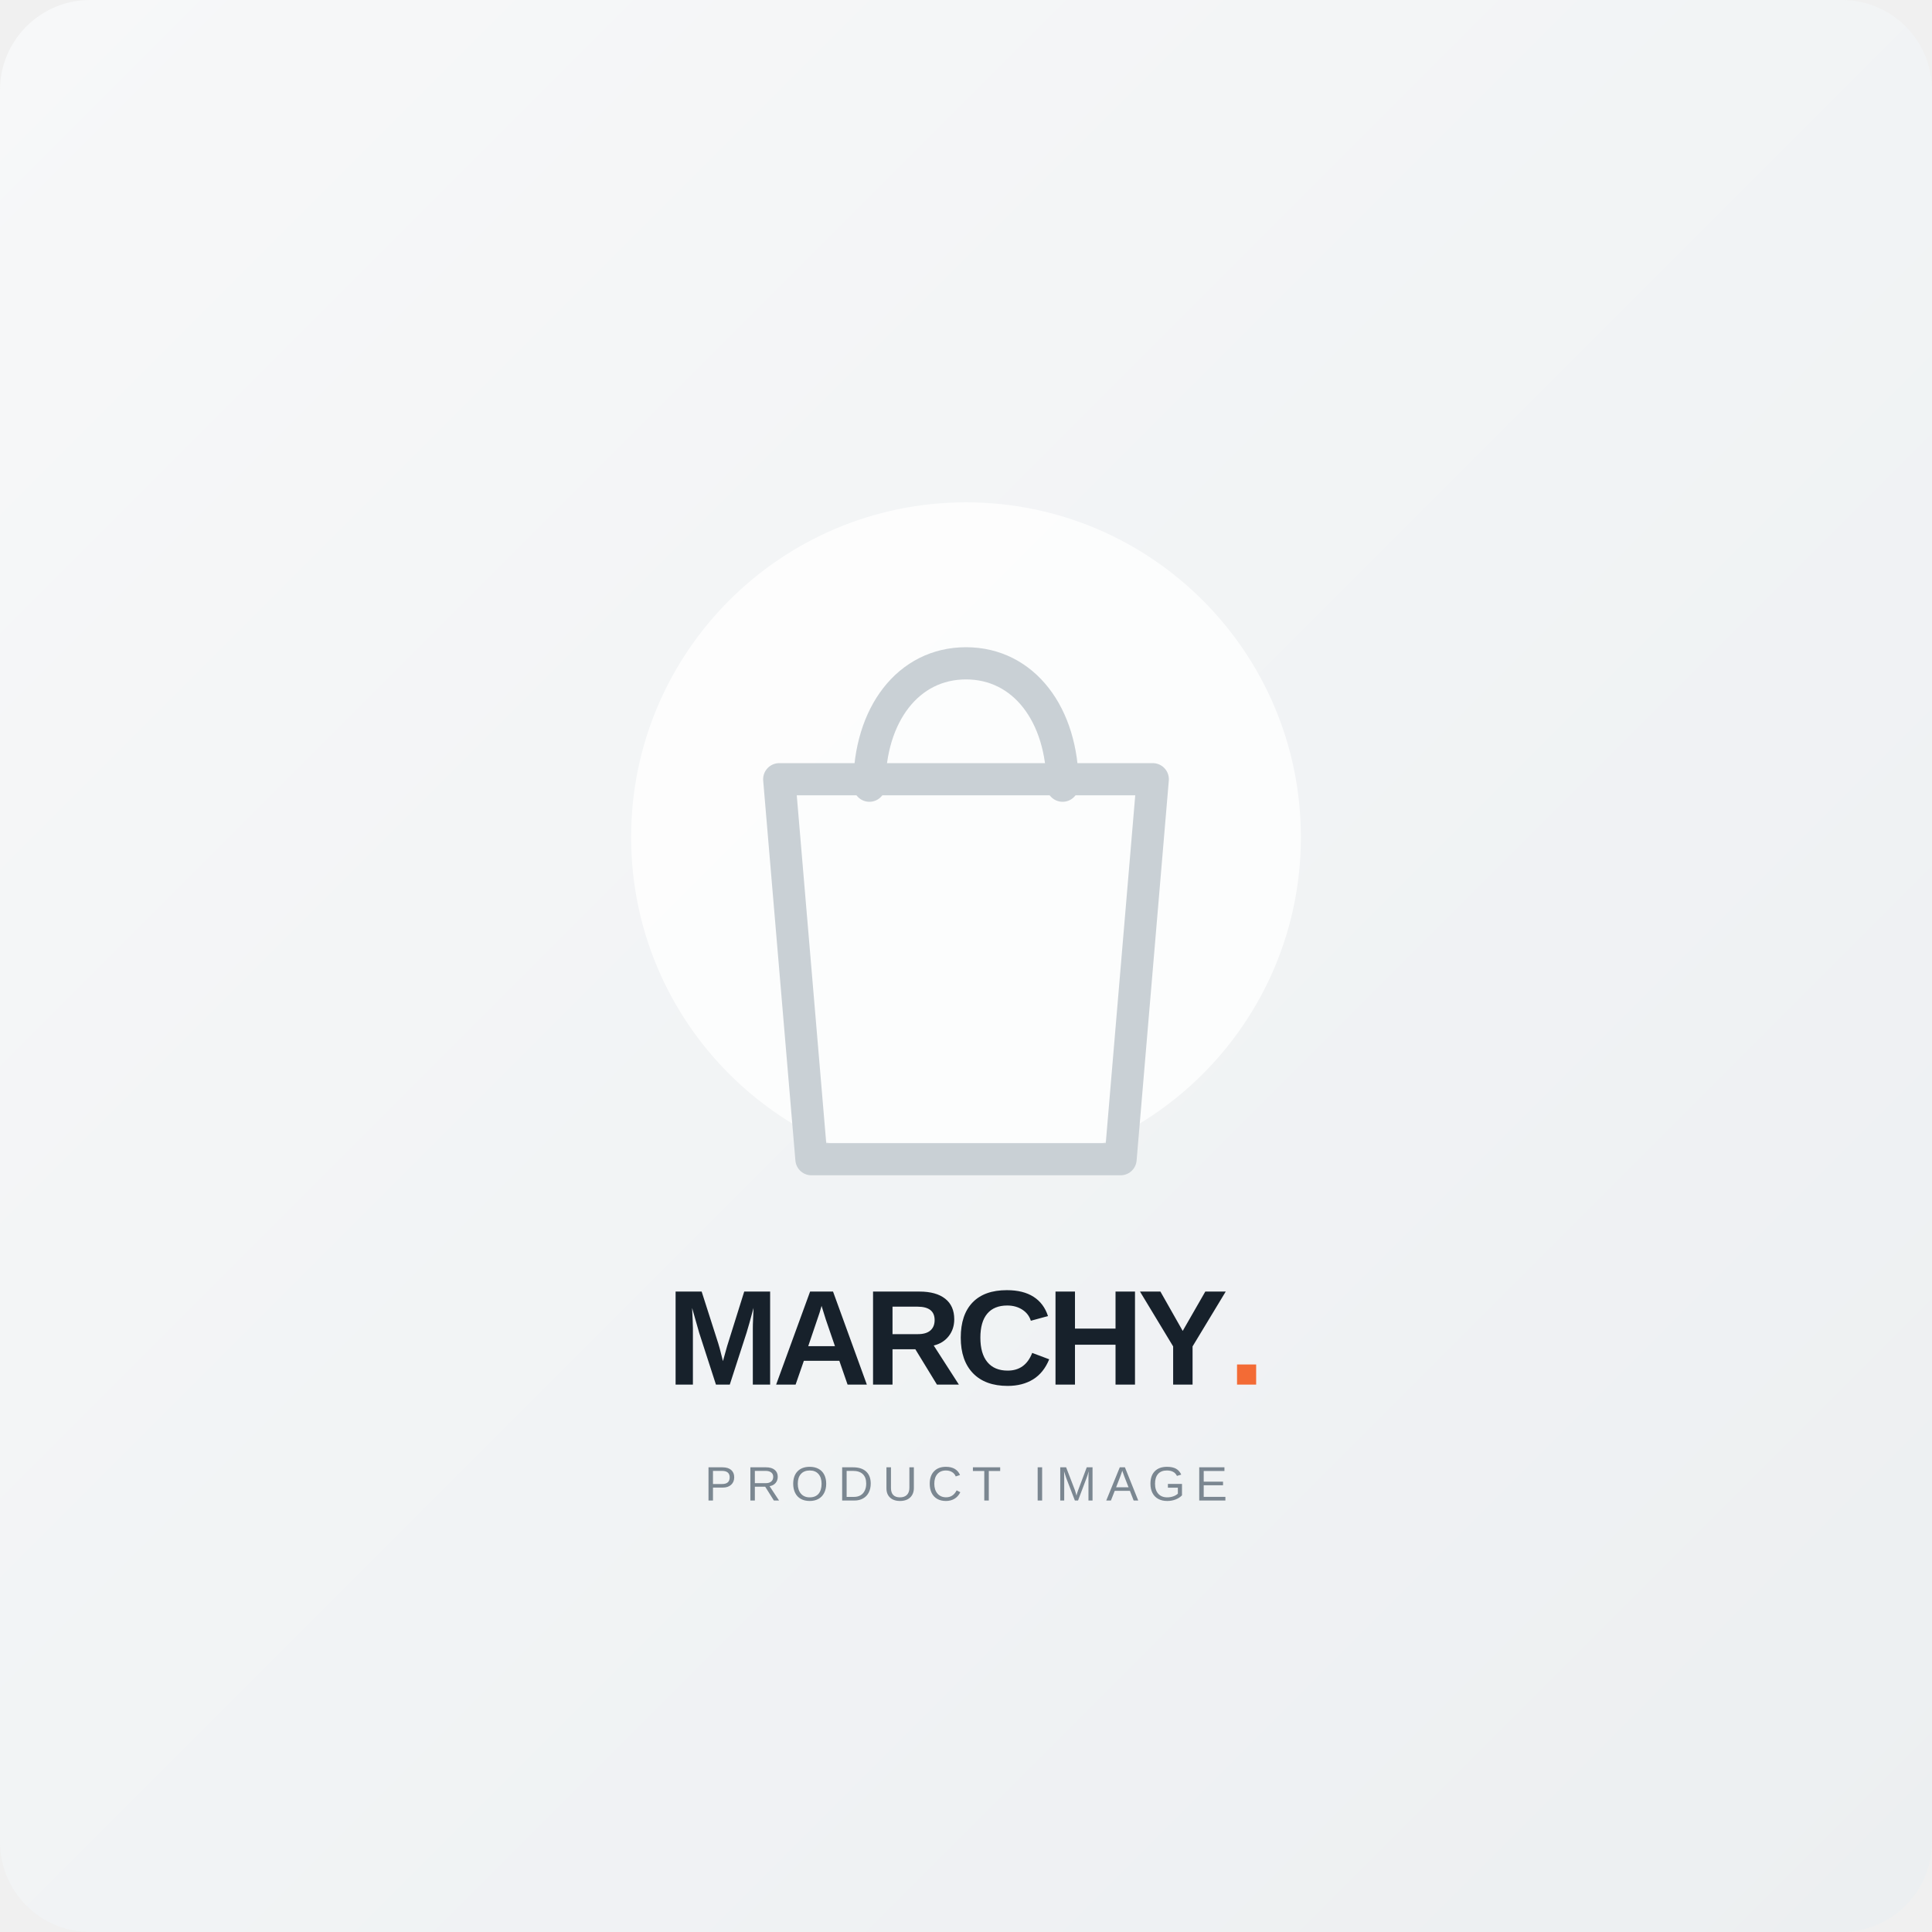
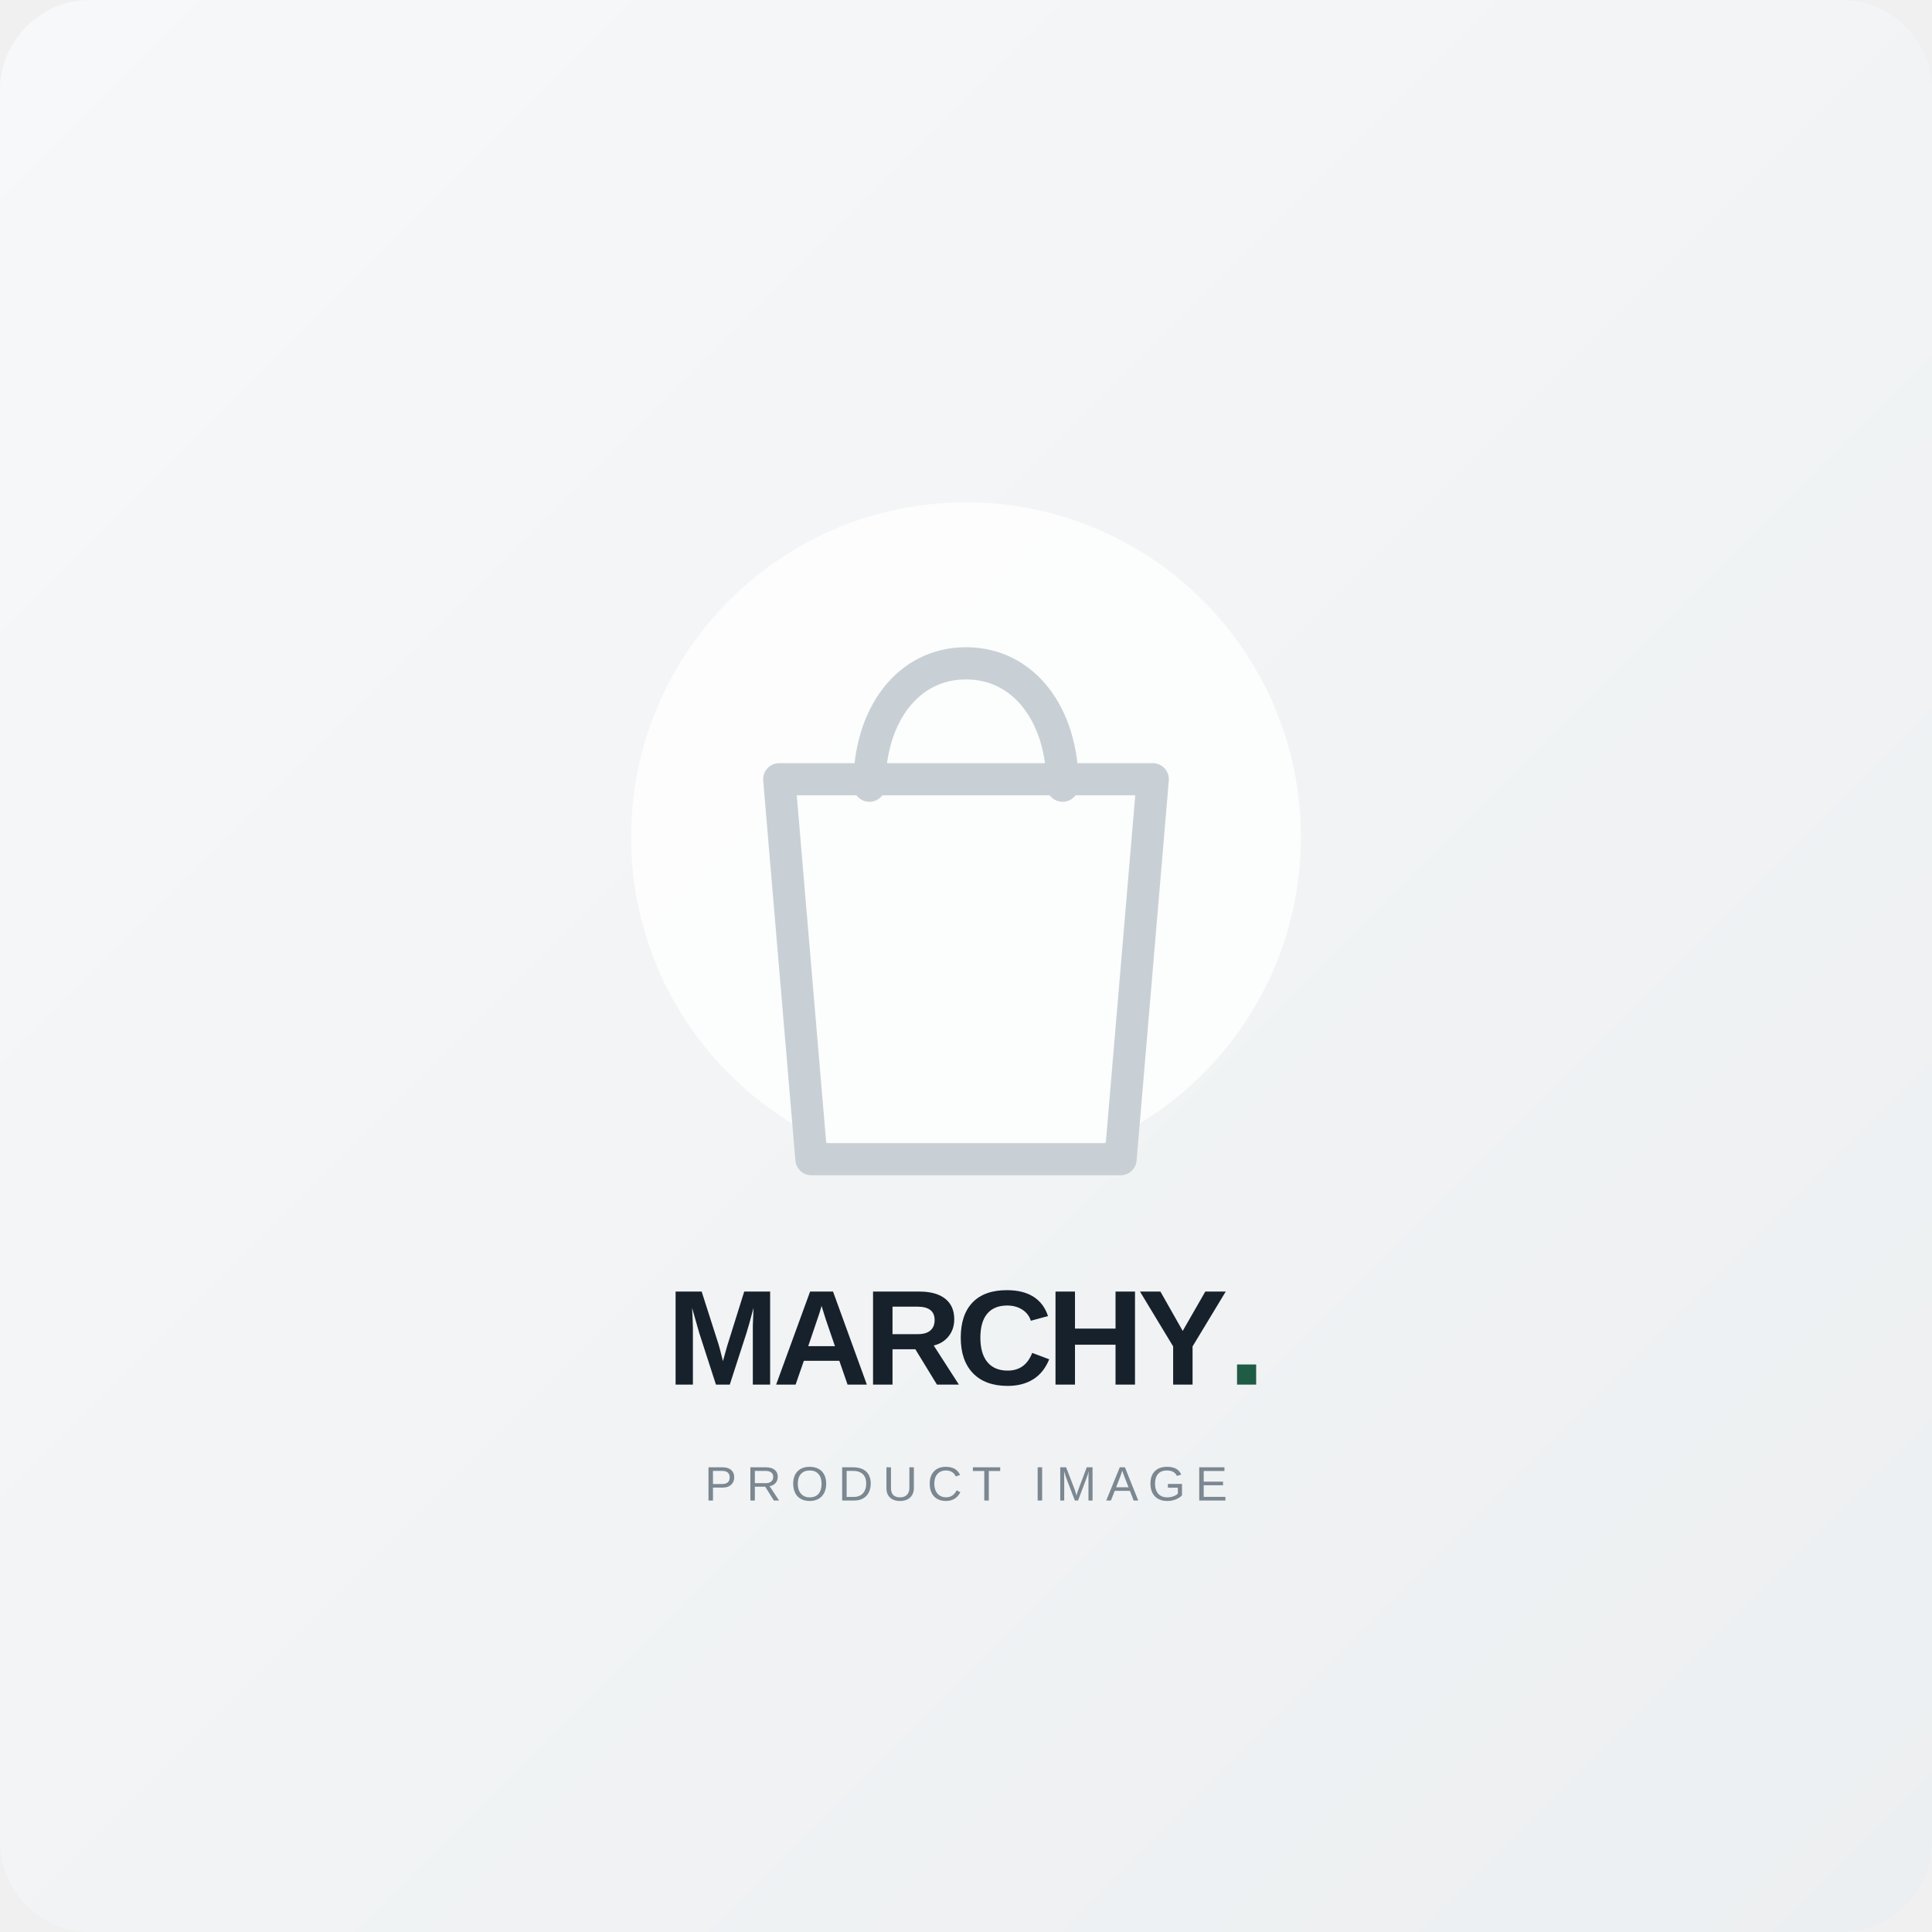
<svg xmlns="http://www.w3.org/2000/svg" viewBox="0 0 600 600" role="img" aria-labelledby="title desc">
  <defs>
    <linearGradient id="bg" x1="0" y1="0" x2="1" y2="1">
      <stop stop-color="#f7f8f9" />
      <stop offset="1" stop-color="#eceff1" />
    </linearGradient>
  </defs>
  <rect width="600" height="600" rx="28" fill="url(#bg)" />
  <circle cx="300" cy="260" r="104" fill="#fff" opacity=".8" />
  <path d="M242 242h116l-10 118H252z" fill="none" stroke="#c9d0d5" stroke-width="10" stroke-linejoin="round" />
  <path d="M270 244c0-22 12-38 30-38s30 16 30 38" fill="none" stroke="#c9d0d5" stroke-width="10" stroke-linecap="round" />
-   <text x="300" y="430" text-anchor="middle" fill="#17212b" font-family="Arial,sans-serif" font-size="42" font-weight="800" letter-spacing="-2">MARCHY<tspan fill="#f36b35">.</tspan>
+   <text x="300" y="430" text-anchor="middle" fill="#17212b" font-family="Arial,sans-serif" font-size="42" font-weight="800" letter-spacing="-2">MARCHY<tspan fill="#1f5b45">.</tspan>
  </text>
  <text x="300" y="466" text-anchor="middle" fill="#7b8791" font-family="Arial,sans-serif" font-size="15" letter-spacing="3">PRODUCT IMAGE</text>
</svg>
